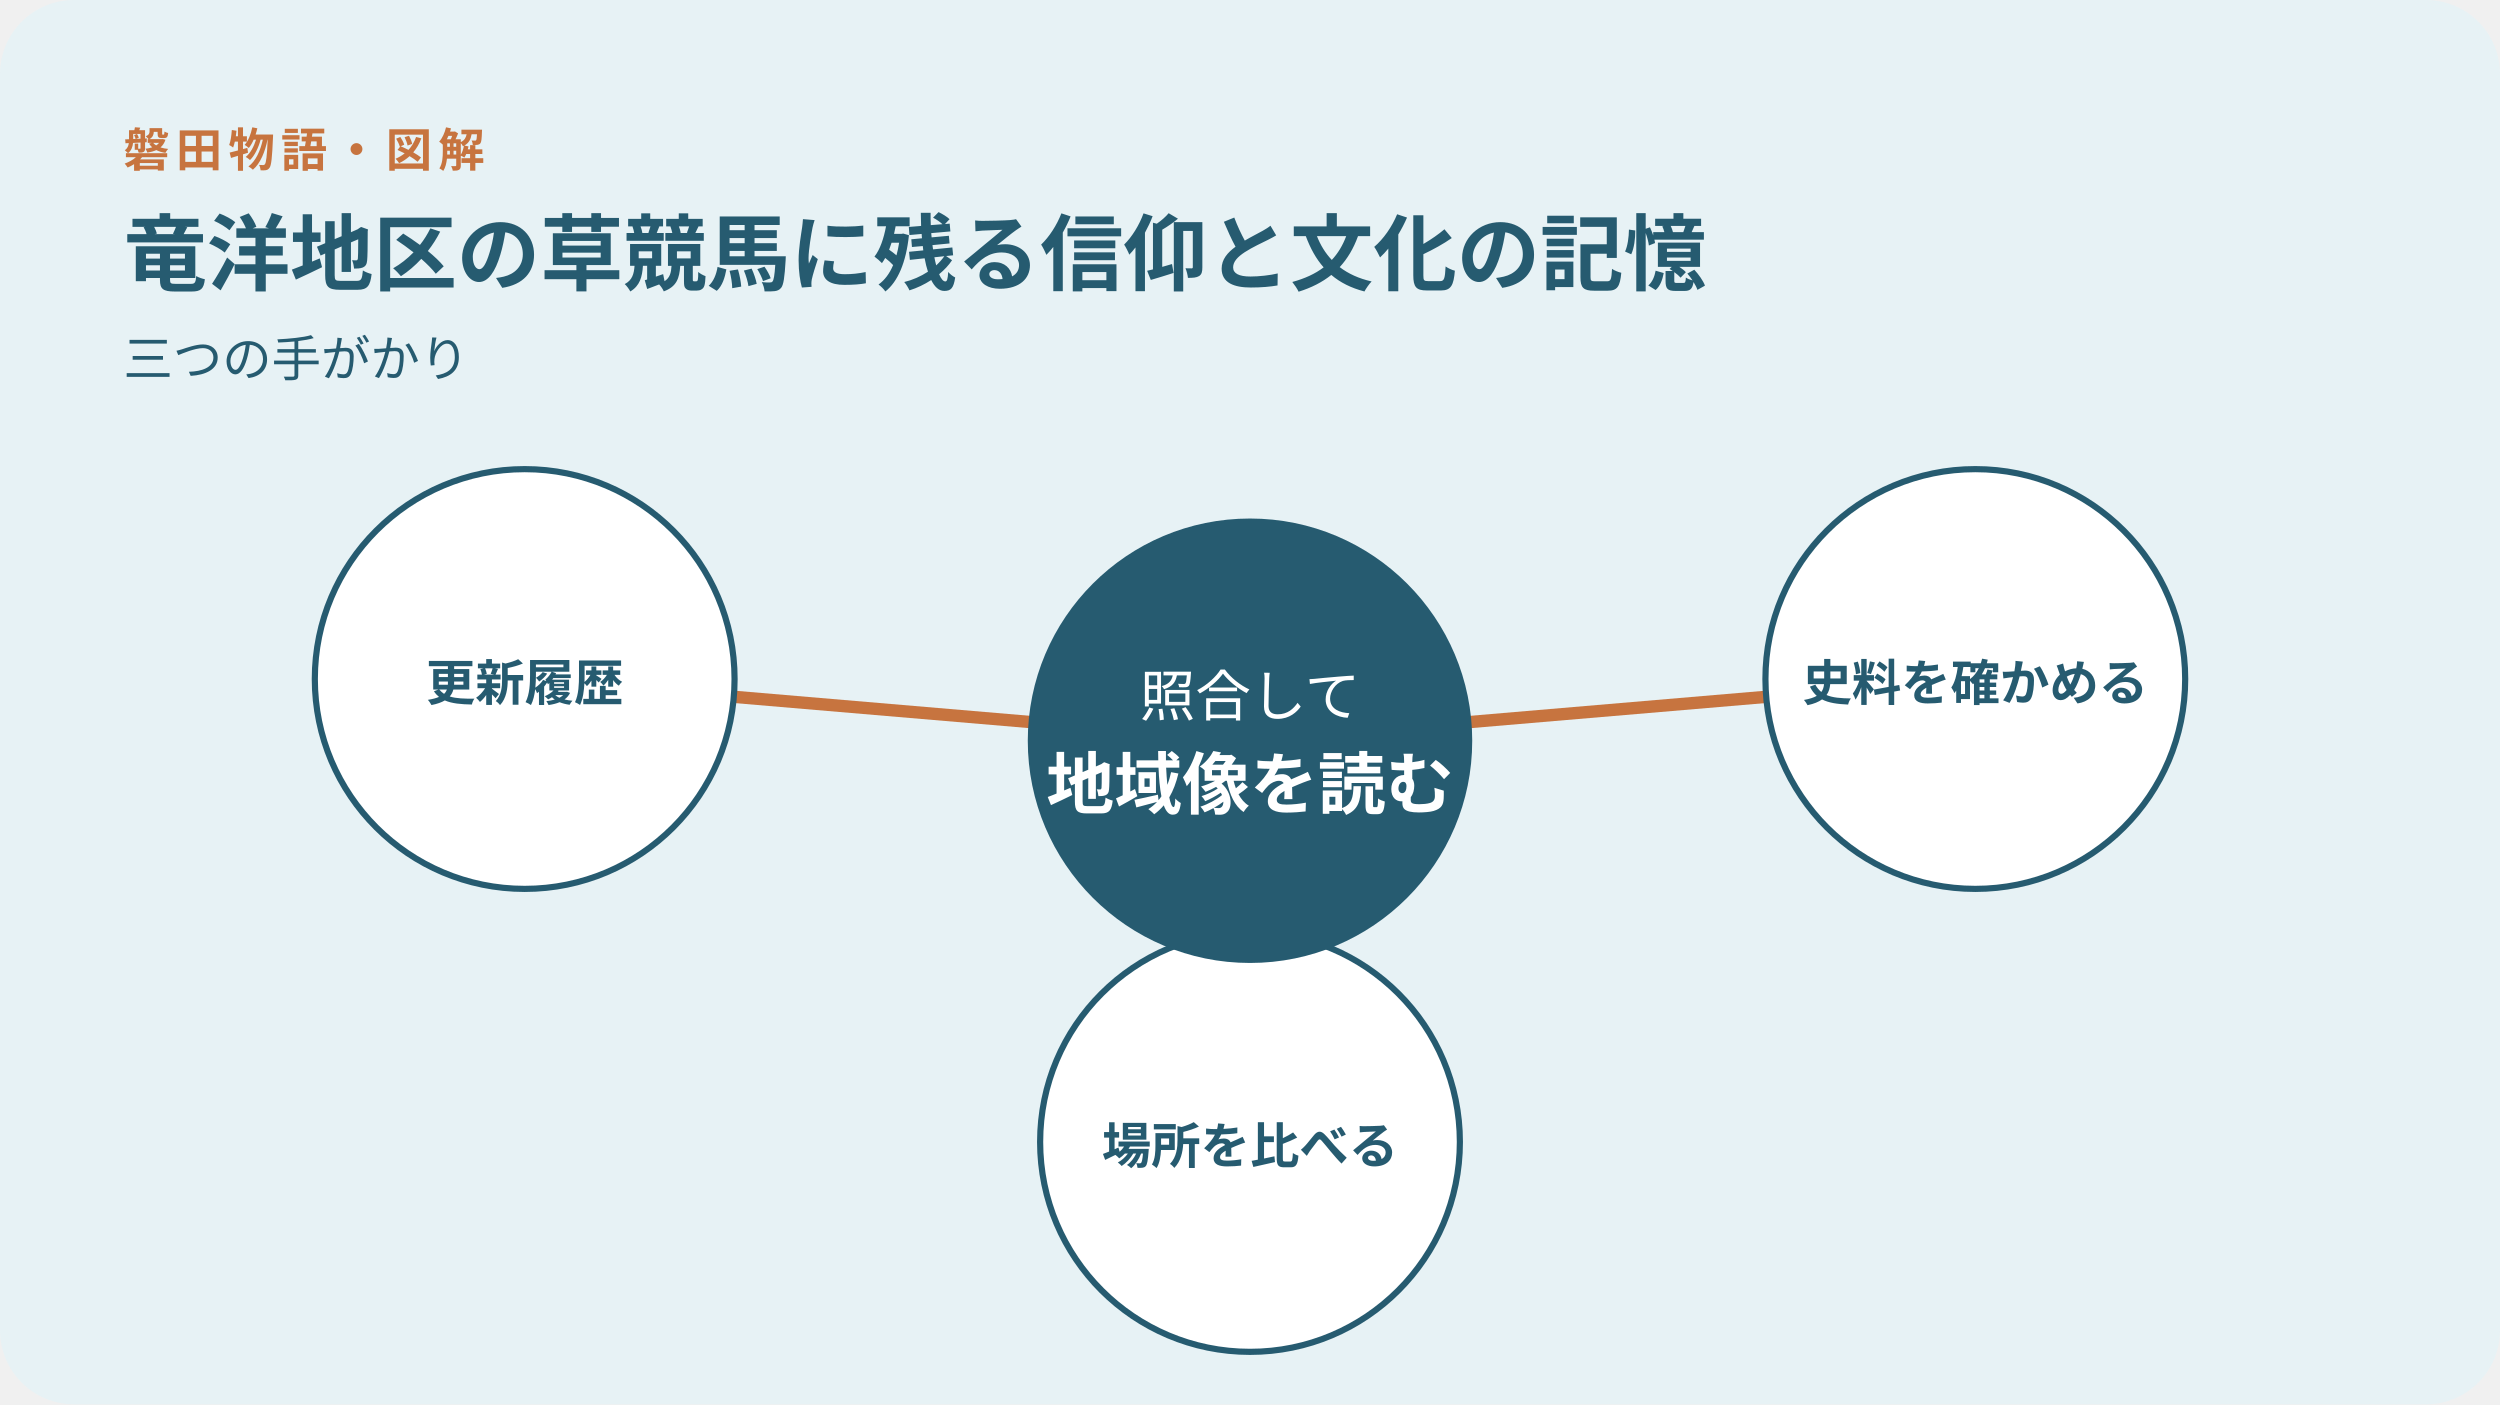
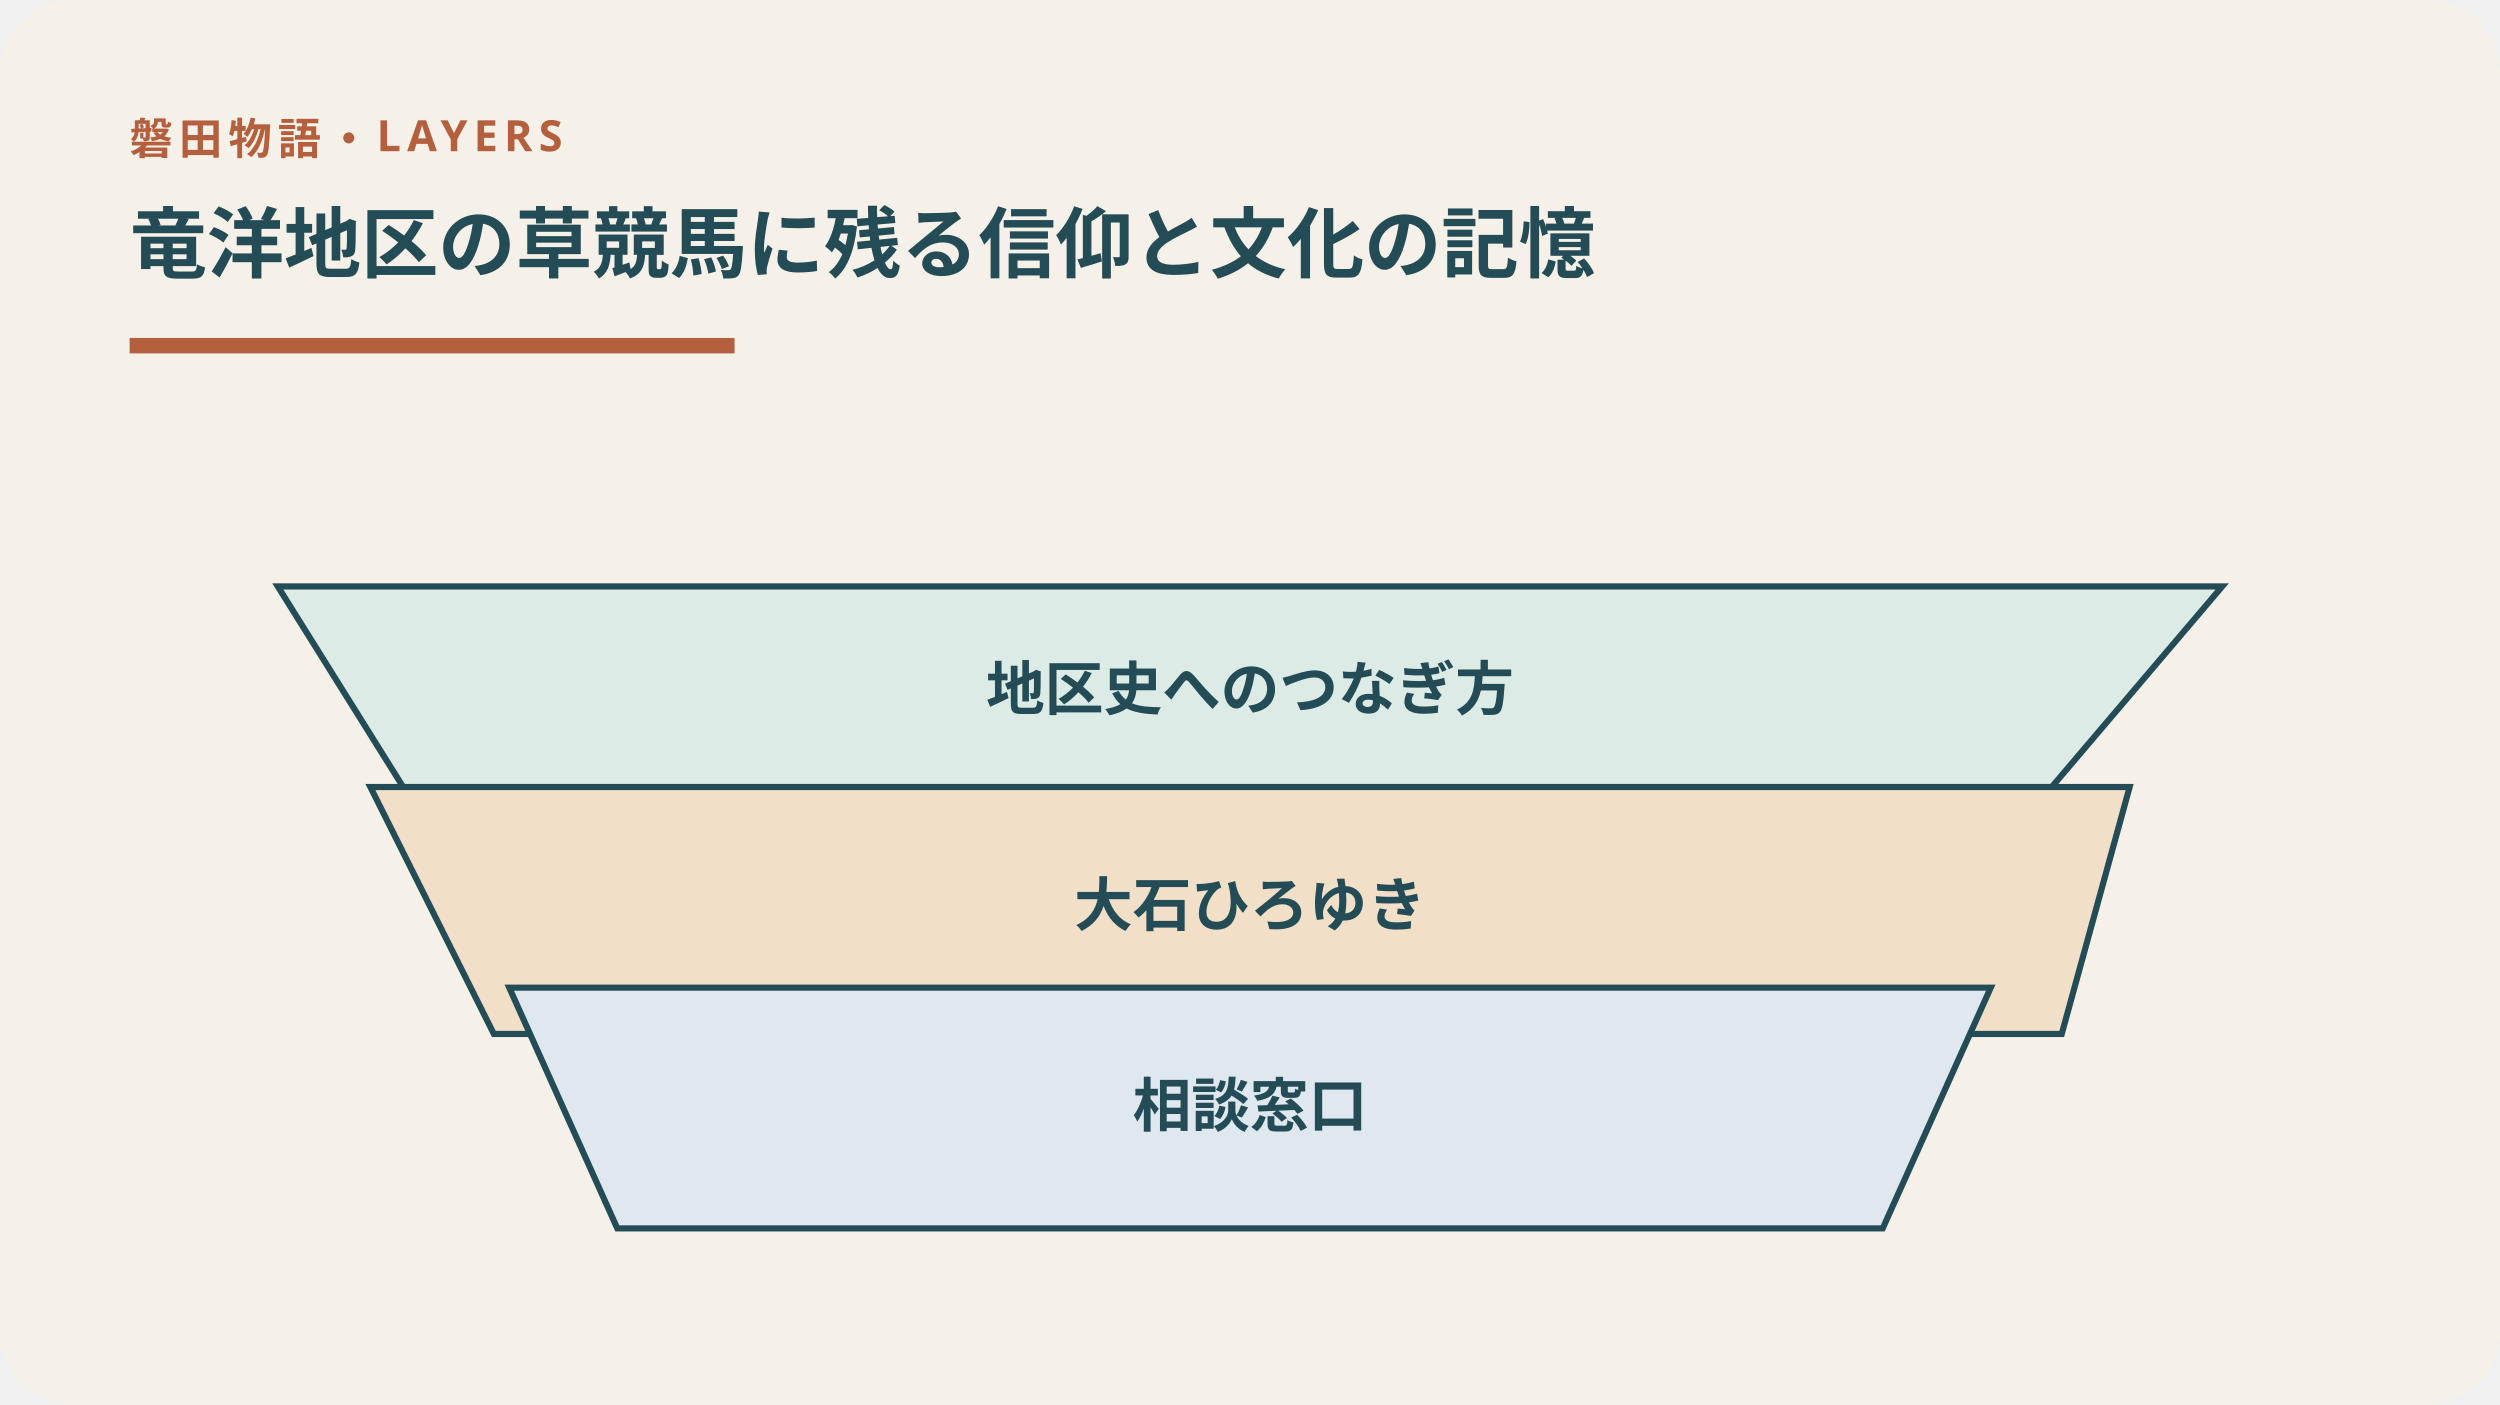
<svg xmlns="http://www.w3.org/2000/svg" width="810" height="455" viewBox="0 0 810 455" role="img" aria-labelledby="title desc">
-   <defs>
-     <marker id="arrow" markerWidth="10" markerHeight="10" refX="8" refY="3" orient="auto">
-       <path d="M0,0 L0,6 L9,3 z" fill="#c7743f" />
-     </marker>
-   </defs>
-   <rect width="810" height="455" rx="24" fill="#e7f2f5" />
-   <text x="40" y="54" font-size="15" font-weight="700" fill="#c7743f" letter-spacing="2">磐田物語・図解</text>
-   <text x="40" y="92" font-size="27" font-weight="700" fill="#265b70">竜洋地区の草競馬に残る信仰と文化の記憶</text>
-   <text x="40" y="122" font-size="16" fill="#265b70">三つの手がかり</text>
-   <path d="M405 240 L170 220" stroke="#c7743f" stroke-width="4" />
-   <circle cx="170" cy="220" r="68" fill="#fff" stroke="#265b70" stroke-width="2" />
-   <text x="170" y="227" text-anchor="middle" font-size="16" font-weight="700" fill="#265b70">
-     <tspan x="170" dy="0">更新履歴</tspan>
+   <rect width="810" height="455" rx="24" fill="#f6f1e8" />
+   <path d="M42 112 H238" stroke="#b45f3d" stroke-width="5" />
+   <text x="42" y="50" font-family="sans-serif" font-size="14" font-weight="700" fill="#b45f3d" letter-spacing="2">磐田物語・LAYERS</text>
+   <text x="42" y="88" font-family="sans-serif" font-size="25" font-weight="700" fill="#244c57">竜洋地区の草競馬に残る信仰と文化の記憶</text>
+   <path d="M90 190 H720 L652 270 H140 Z" fill="#dcebe5" stroke="#244c57" stroke-width="2" />
+   <path d="M120 255 H690 L668 335 H160 Z" fill="#f2dfc8" stroke="#244c57" stroke-width="2" />
+   <path d="M165 320 H645 L610 398 H200 Z" fill="#dfe7ef" stroke="#244c57" stroke-width="2" />
+   <text x="405" y="230" text-anchor="middle" font-family="sans-serif" font-size="19" font-weight="700" fill="#244c57">
+     <tspan x="405" dy="0">地区史へのつなぎ方</tspan>
  </text>
-   <path d="M405 240 L640 220" stroke="#c7743f" stroke-width="4" />
-   <circle cx="640" cy="220" r="68" fill="#fff" stroke="#265b70" stroke-width="2" />
-   <text x="640" y="227" text-anchor="middle" font-size="16" font-weight="700" fill="#265b70">
-     <tspan x="640" dy="0">史料を確かめる</tspan>
+   <text x="405" y="300" text-anchor="middle" font-family="sans-serif" font-size="19" font-weight="700" fill="#244c57">
+     <tspan x="405" dy="0">大石ひろゆき</tspan>
  </text>
-   <path d="M405 240 L405 370" stroke="#c7743f" stroke-width="4" />
-   <circle cx="405" cy="370" r="68" fill="#fff" stroke="#265b70" stroke-width="2" />
-   <text x="405" y="377" text-anchor="middle" font-size="16" font-weight="700" fill="#265b70">
-     <tspan x="405" dy="0">場所を比べる</tspan>
+   <text x="405" y="365" text-anchor="middle" font-family="sans-serif" font-size="19" font-weight="700" fill="#244c57">
+     <tspan x="405" dy="0">相談窓口</tspan>
  </text>
-   <circle cx="405" cy="240" r="72" fill="#265b70" />
-   <text x="405" y="232" text-anchor="middle" font-size="18" fill="#fff">照合して</text>
-   <text x="405" y="262" text-anchor="middle" font-size="22" font-weight="700" fill="#fff">地域像を読む</text>
</svg>
